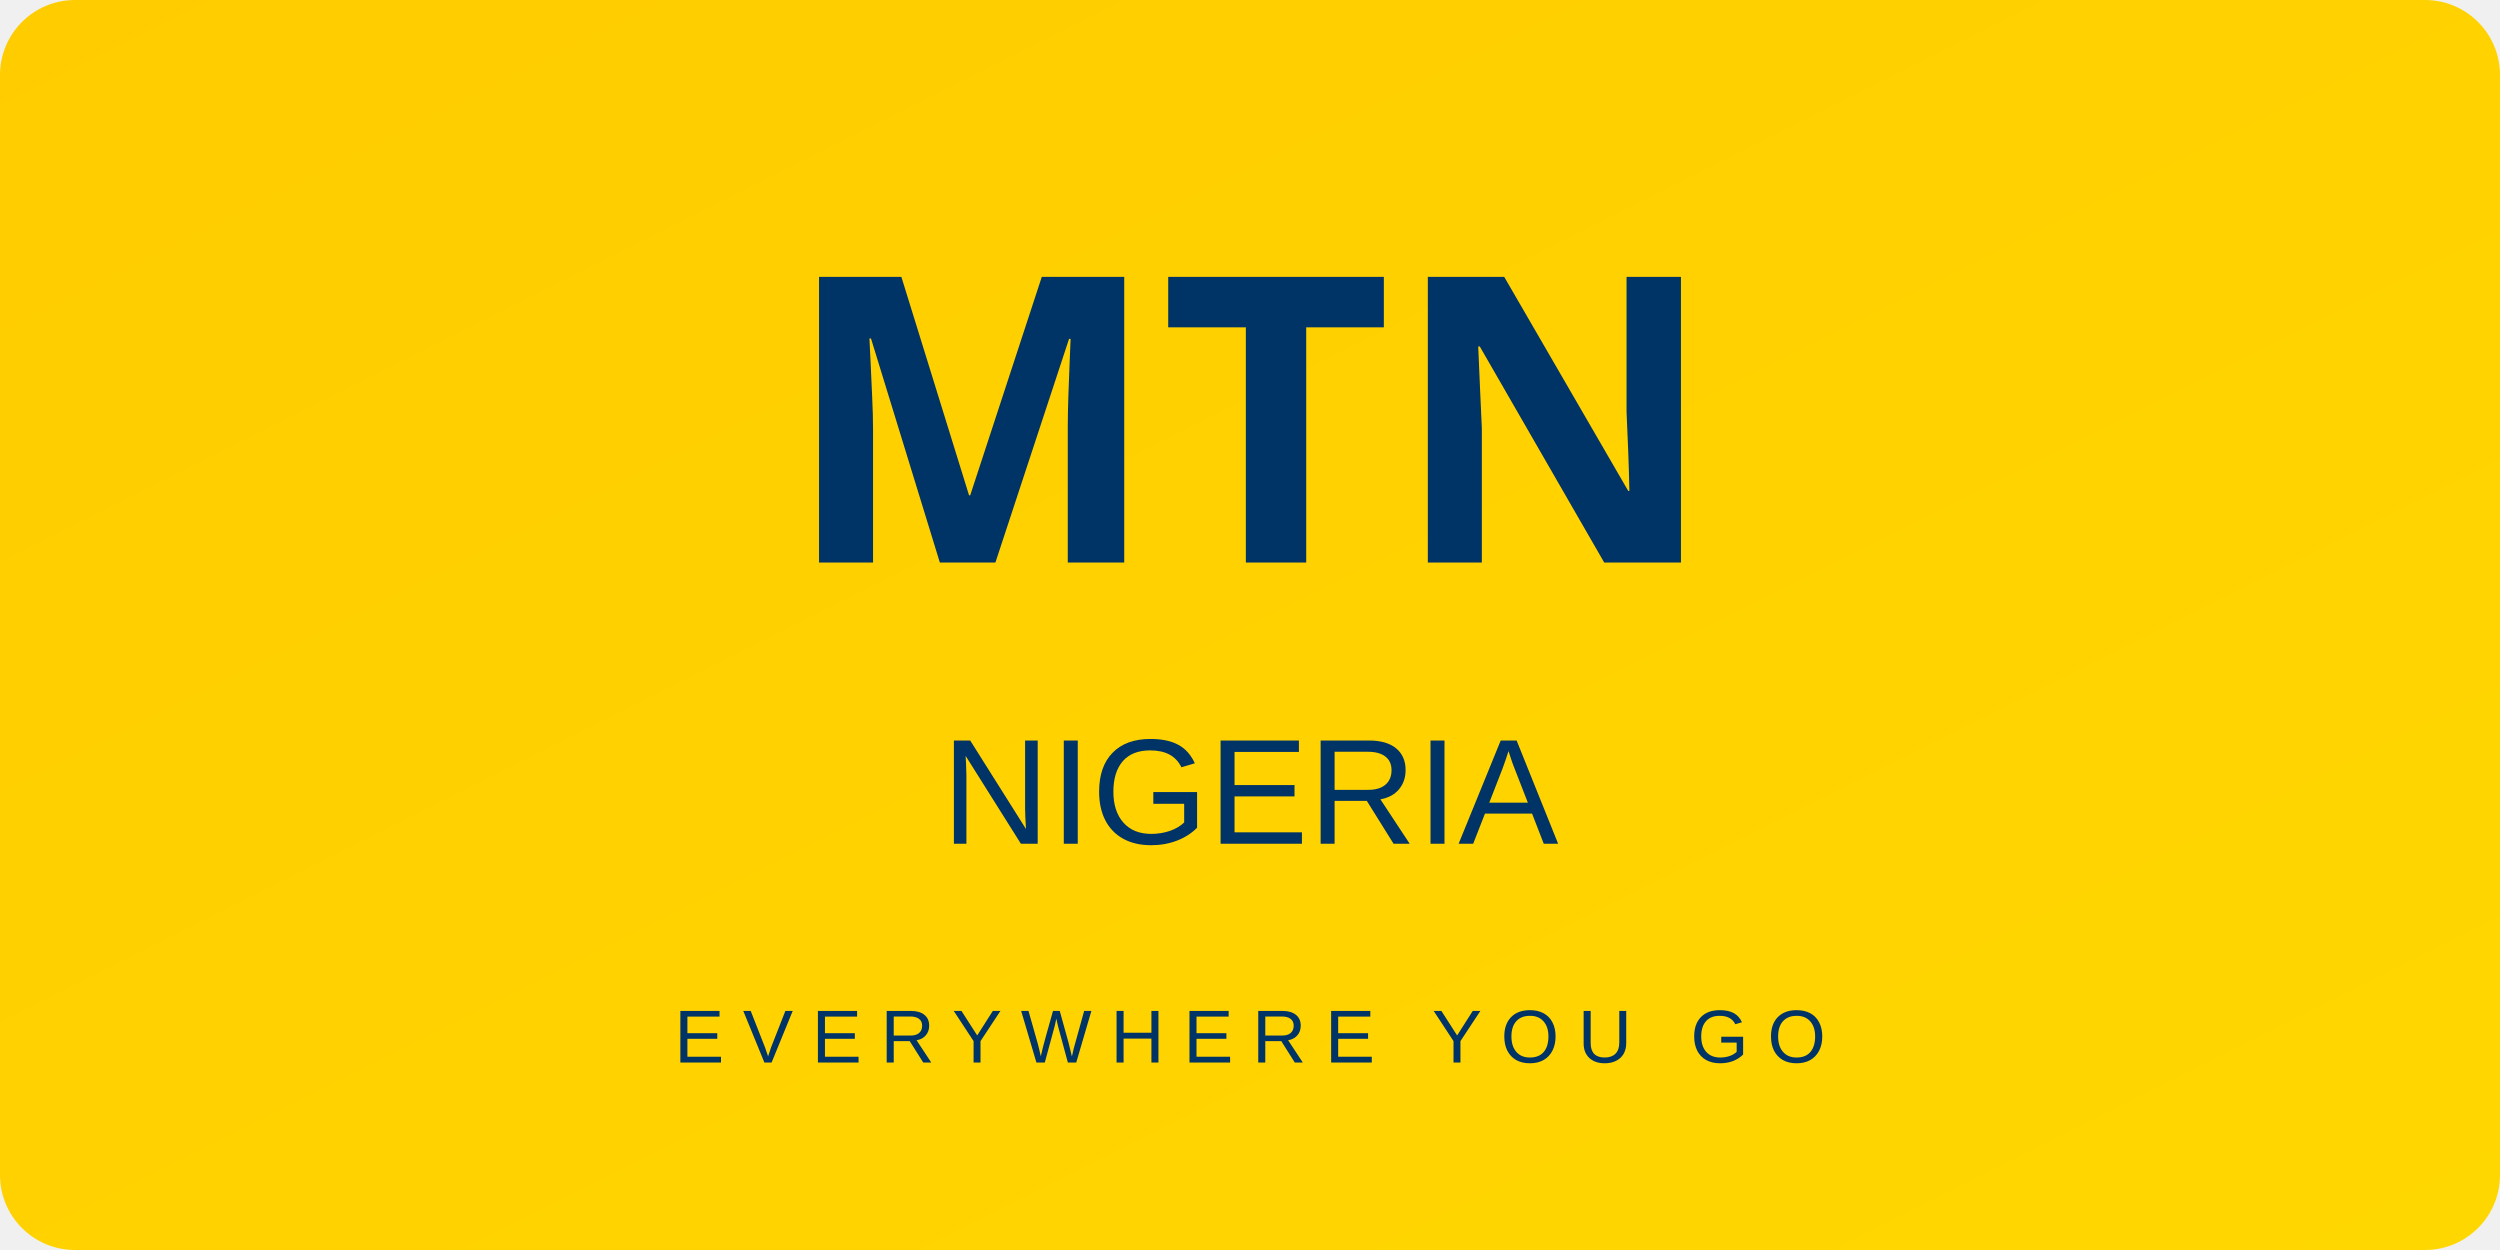
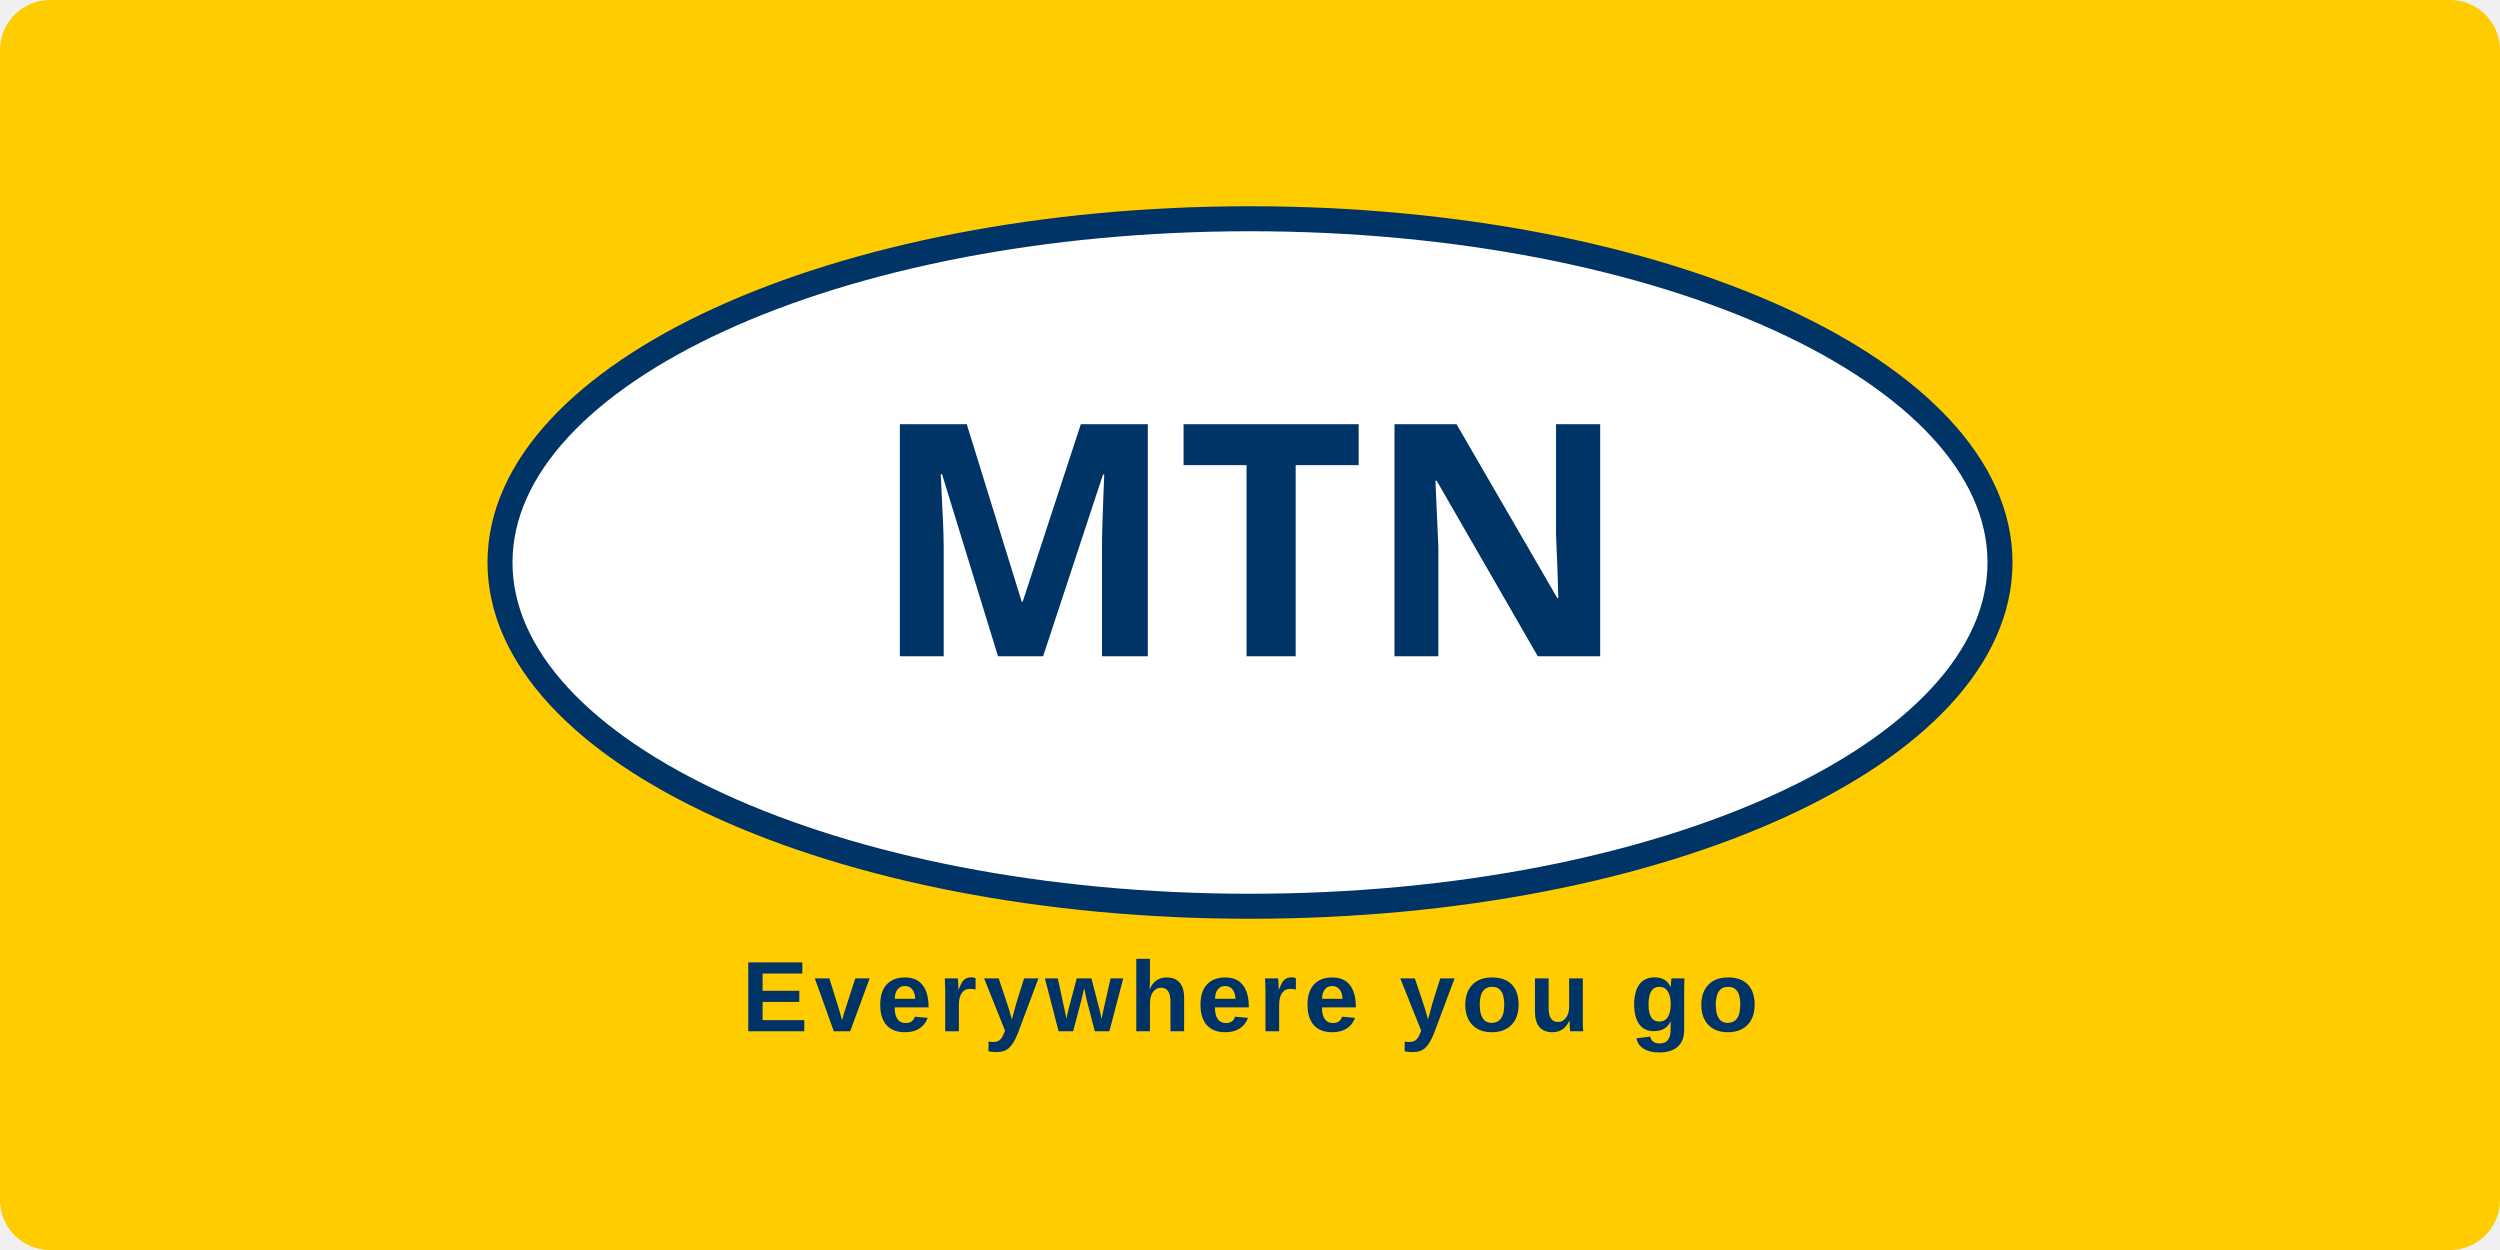
<svg xmlns="http://www.w3.org/2000/svg" viewBox="0 0 400 200" width="400" height="200">
-   <defs>
-     <linearGradient id="mtnGrad" x1="0%" y1="0%" x2="100%" y2="100%">
-       <stop offset="0%" style="stop-color:#FFCC00;stop-opacity:1" />
-       <stop offset="100%" style="stop-color:#FFD700;stop-opacity:1" />
-     </linearGradient>
-   </defs>
-   <rect width="400" height="200" rx="12" fill="url(#mtnGrad)" />
-   <text x="200" y="90" font-family="Arial Black, sans-serif" font-size="64" font-weight="bold" fill="#003366" text-anchor="middle">MTN</text>
-   <text x="200" y="135" font-family="Arial, sans-serif" font-size="24" fill="#003366" text-anchor="middle">NIGERIA</text>
-   <text x="200" y="170" font-family="Arial, sans-serif" font-size="12" fill="#003366" text-anchor="middle" letter-spacing="3">EVERYWHERE YOU GO</text>
+   <rect width="400" height="200" rx="8" fill="#FFCC00" />
+   <ellipse cx="200" cy="90" rx="120" ry="55" fill="#FFFFFF" stroke="#003366" stroke-width="4" />
+   <text x="200" y="105" font-family="Arial Black, sans-serif" font-size="52" font-weight="900" fill="#003366" text-anchor="middle">MTN</text>
+   <text x="200" y="165" font-family="Arial, sans-serif" font-size="16" fill="#003366" text-anchor="middle" font-weight="bold" letter-spacing="1">Everywhere you go</text>
</svg>
